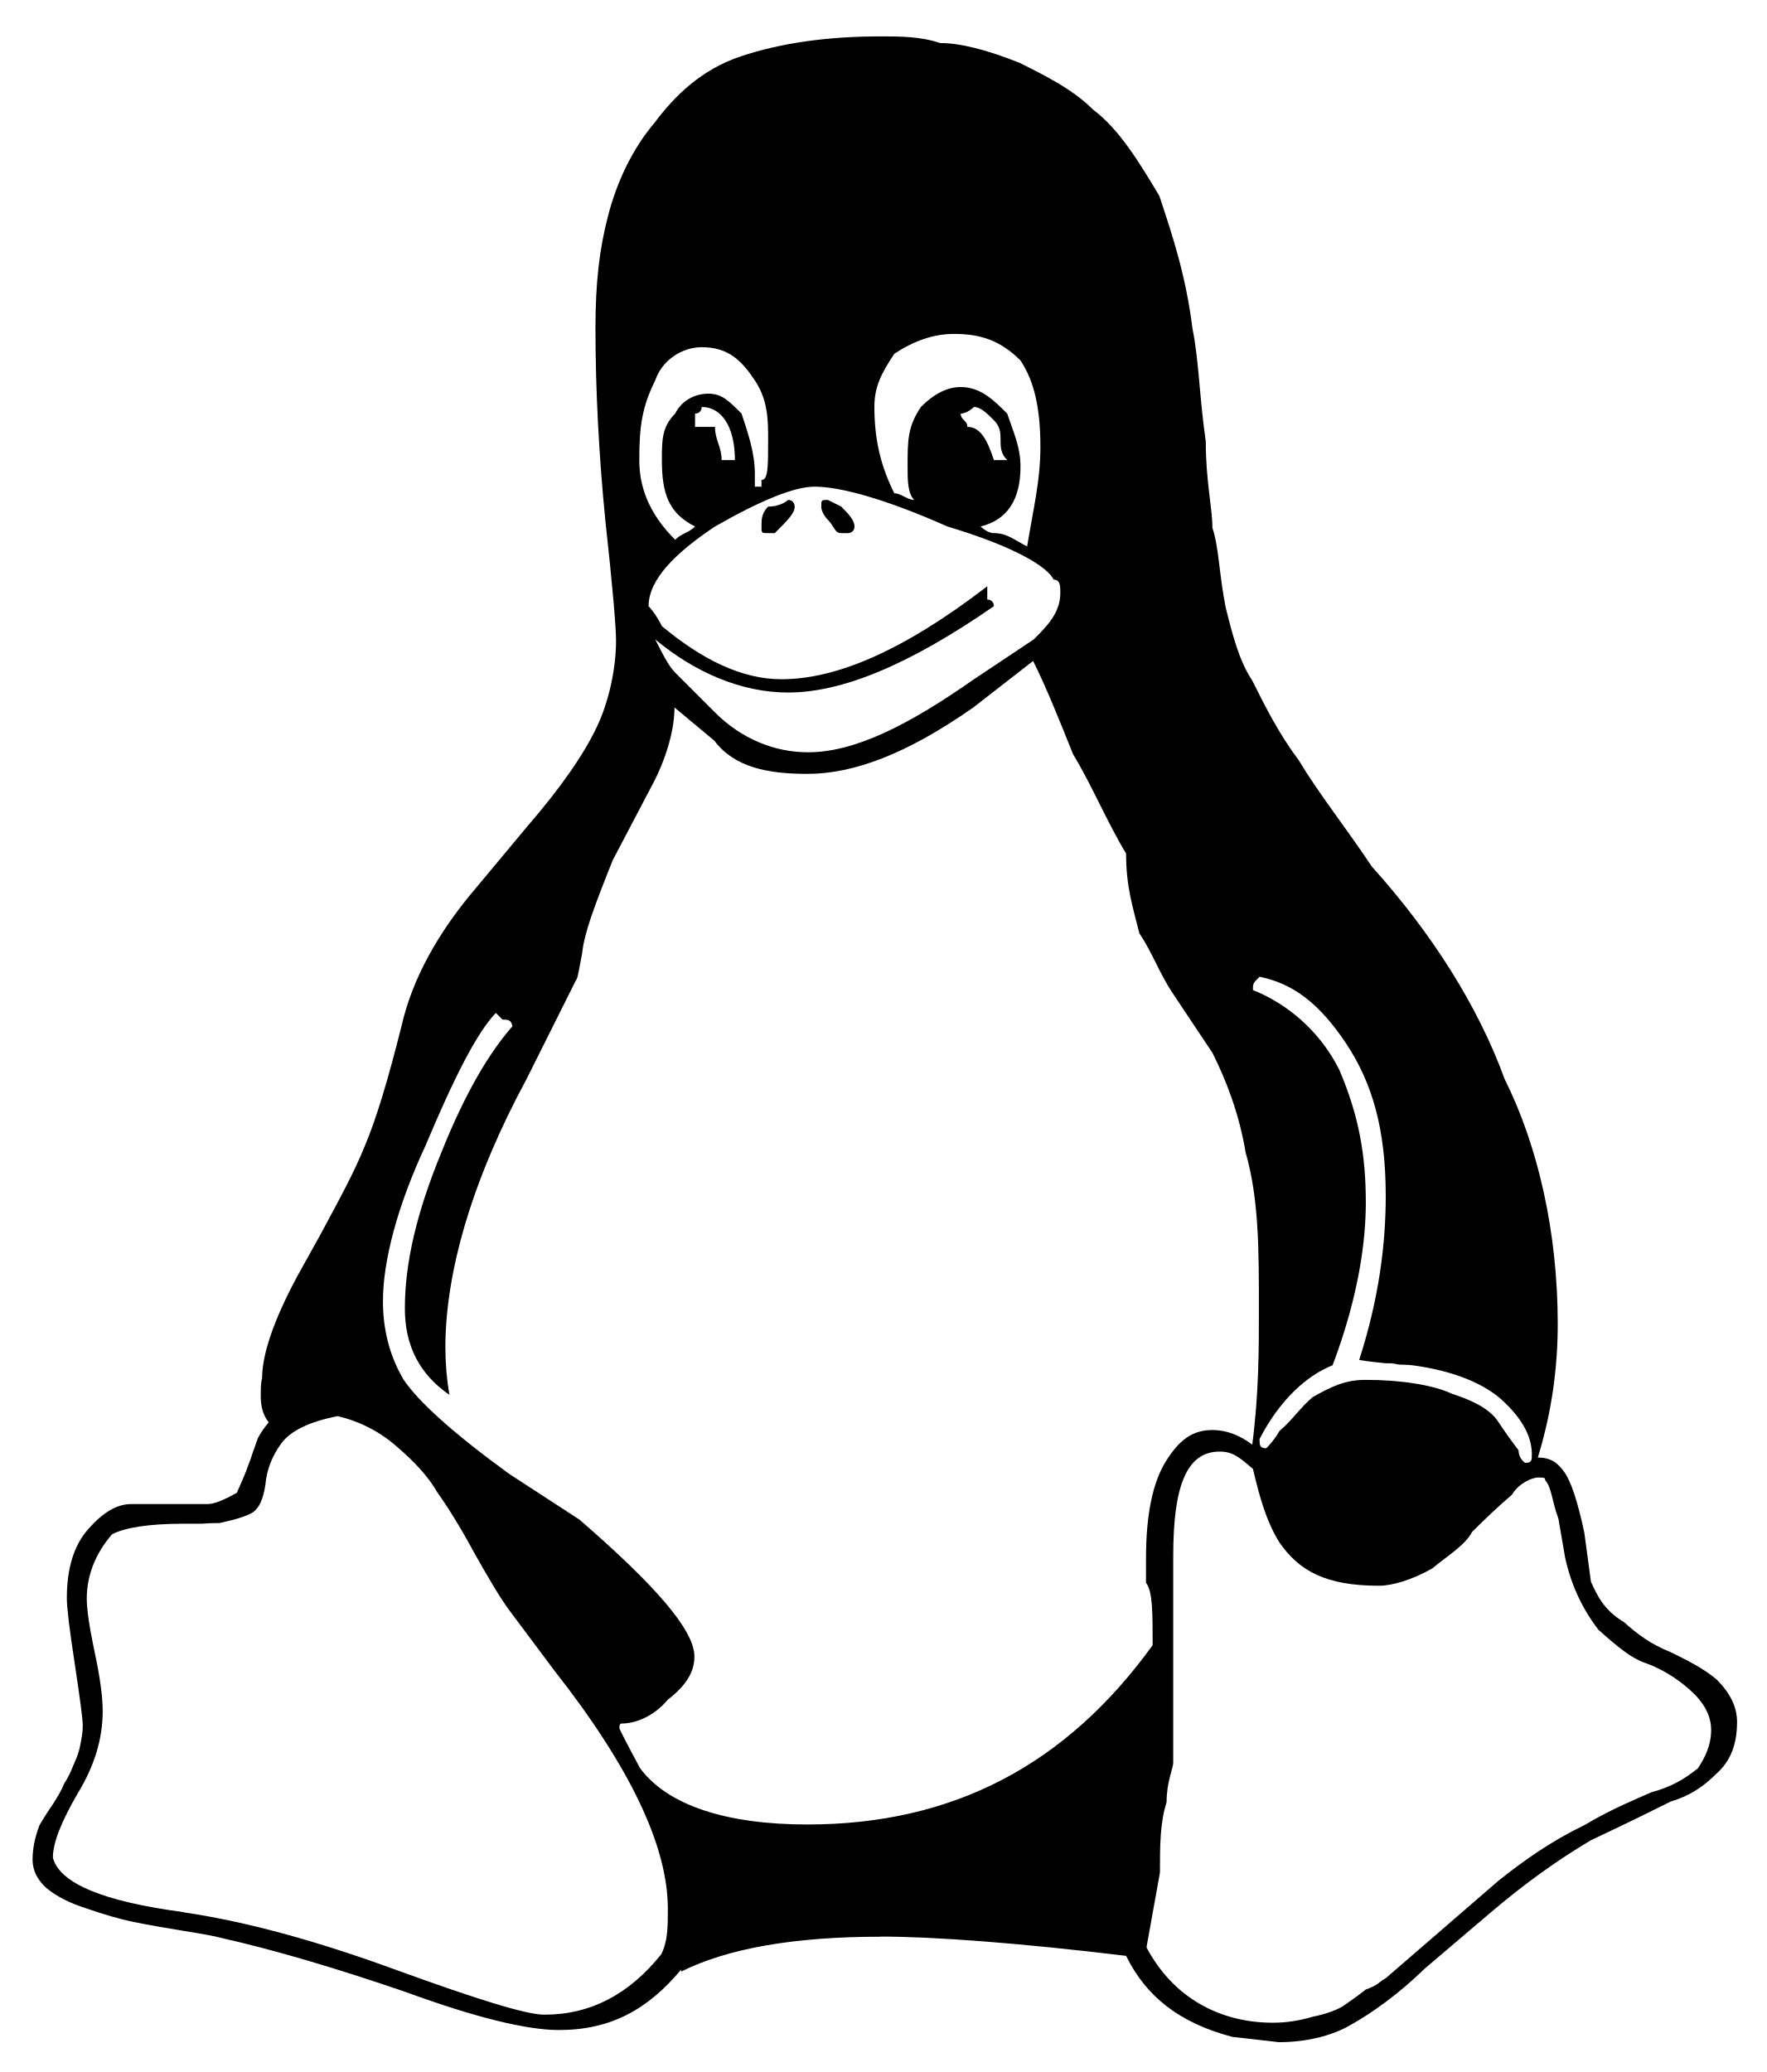
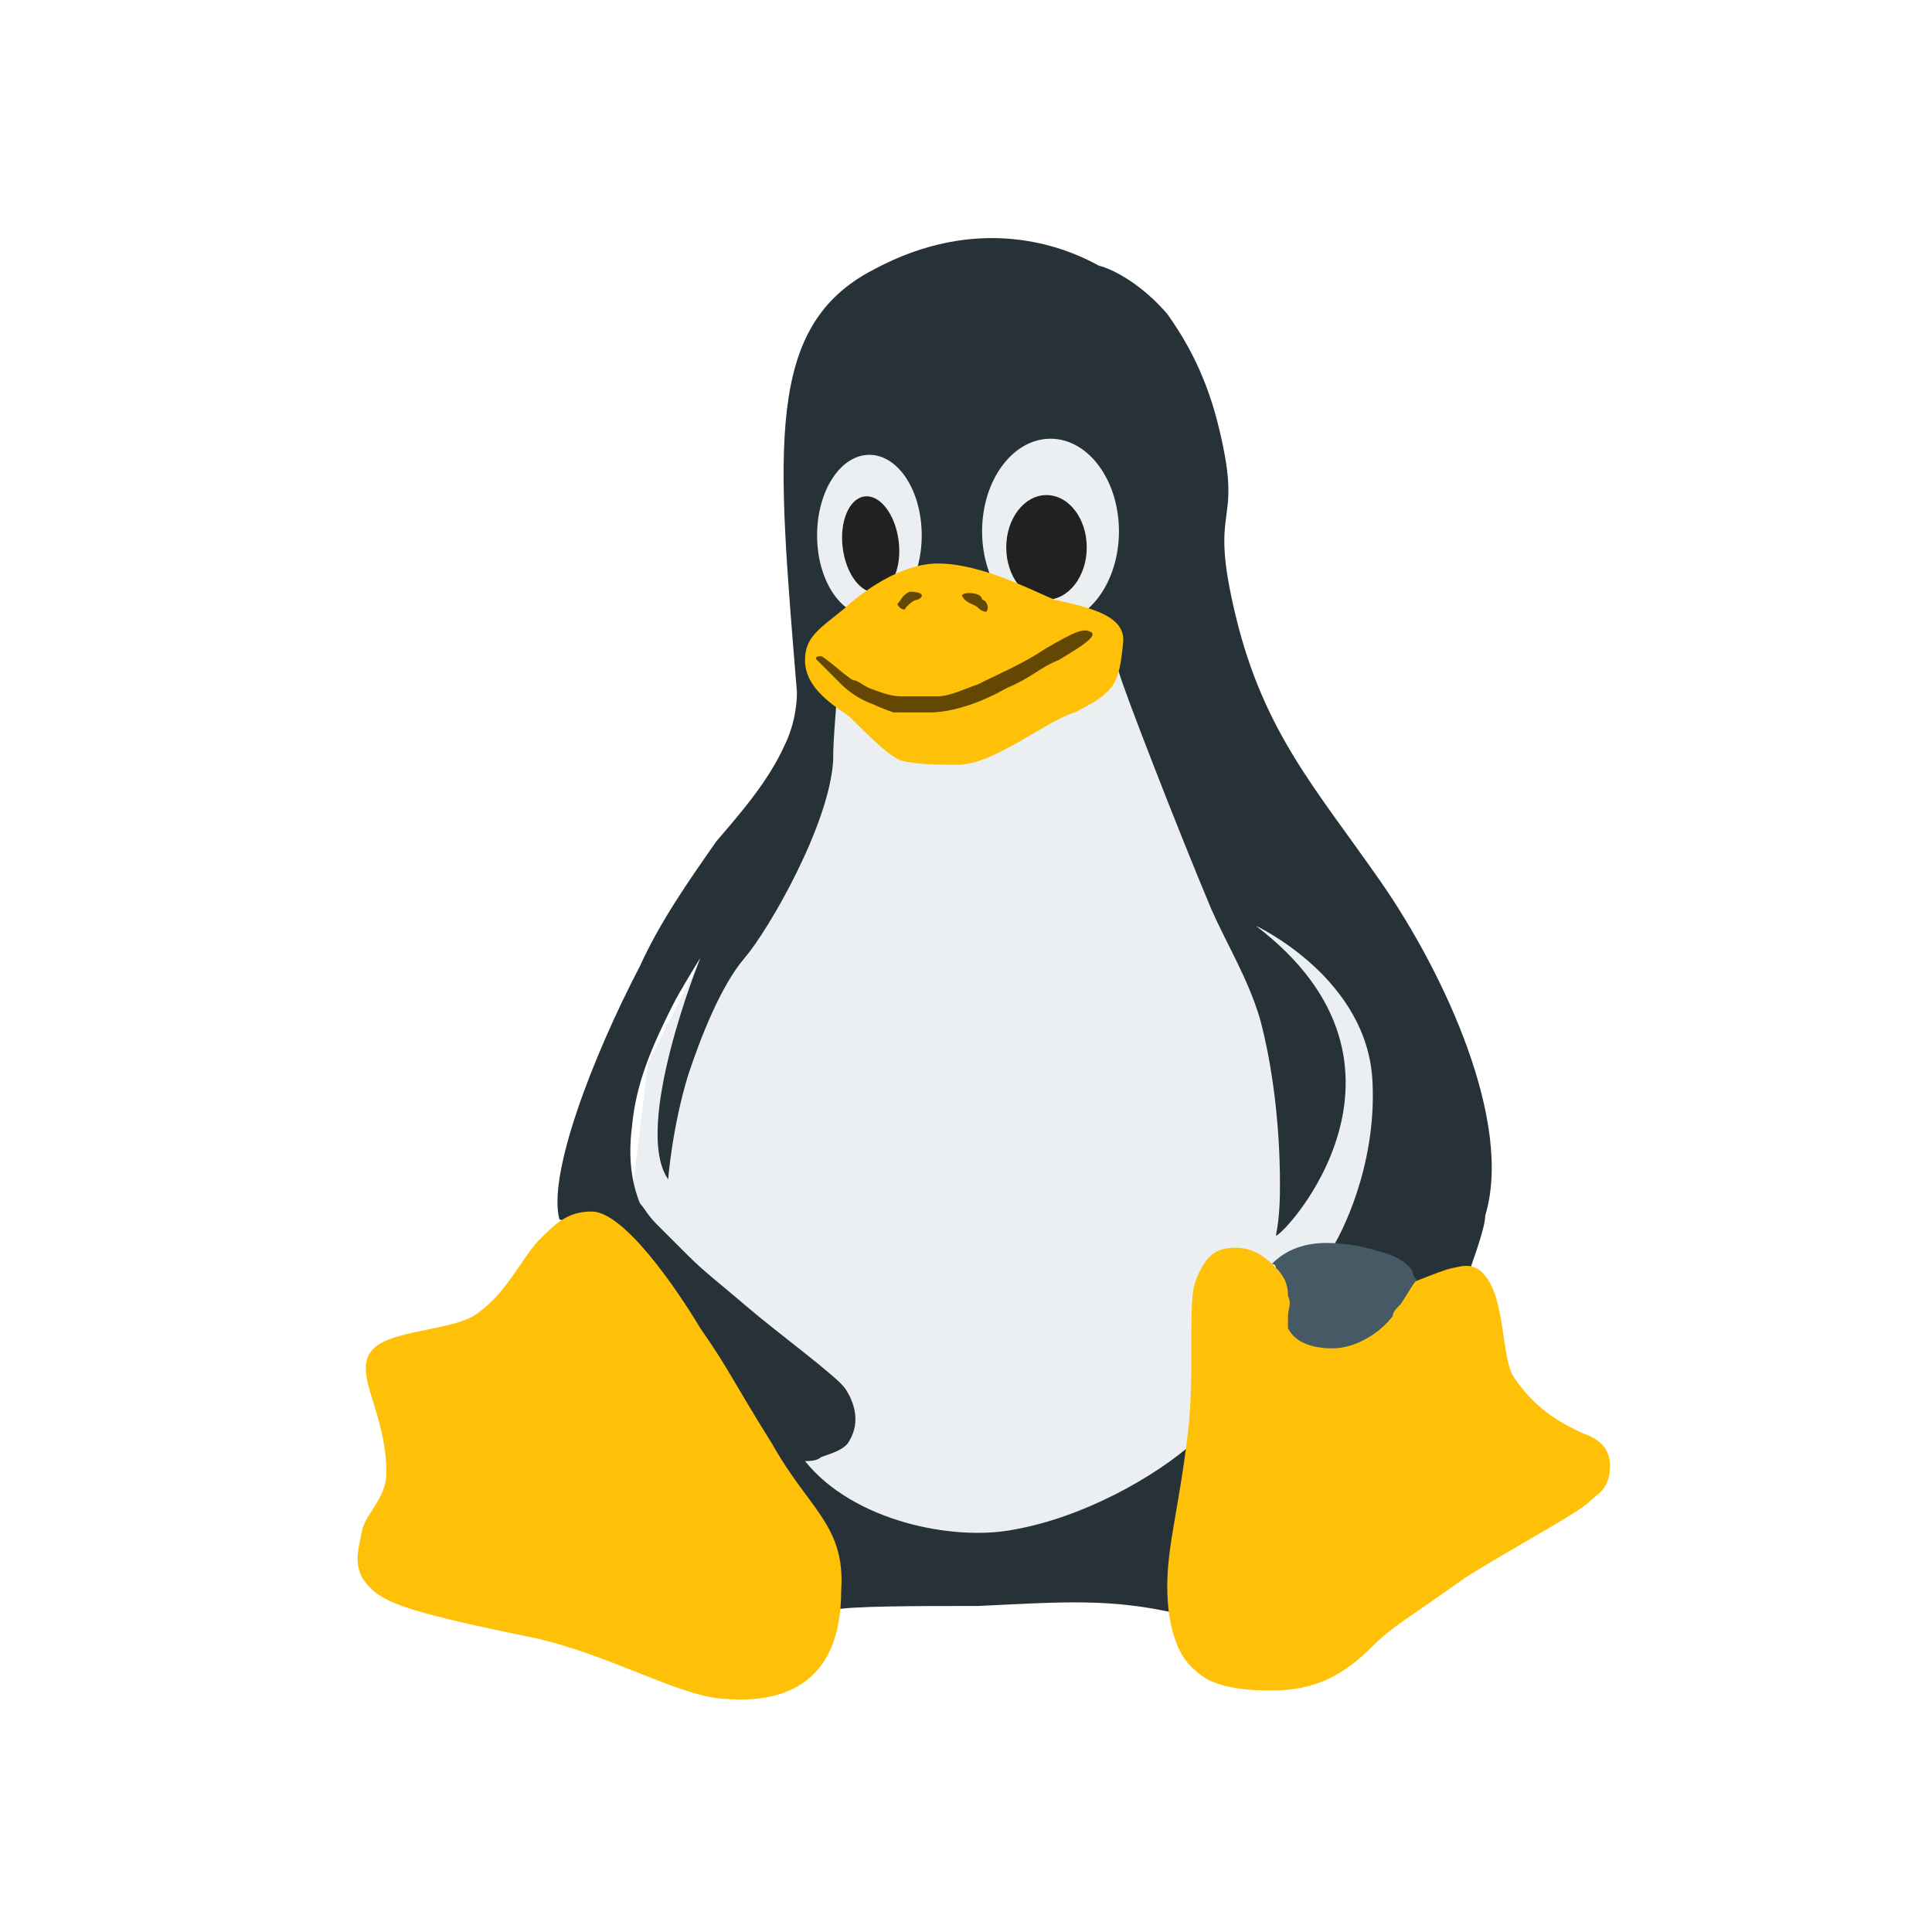
- <svg xmlns="http://www.w3.org/2000/svg" version="1.0" viewBox="0 0 266 312">
-   <path d="M128.664 79.279c0 1-1 1-1 1h-1c-1 0-1-1-2-2 0 0-1-1-1-2s0-1 1-1l2 1c1 1 2 2 2 3m-18-10c0-5-2-8-5-8 0 0 0 1-1 1v2h3c0 2 1 3 1 5h2m35-5c2 0 3 2 4 5h2c-1-1-1-2-1-3s0-2-1-3-2-2-3-2c0 0-1 1-2 1 0 1 1 1 1 2m-30 16c-1 0-1 0-1-1s0-2 1-3c2 0 3-1 3-1 1 0 1 1 1 1 0 1-1 2-3 4h-1m-11-1c-4-2-5-5-5-10 0-3 0-5 2-7 1-2 3-3 5-3s3 1 5 3c1 3 2 6 2 9v2h1v-1c1 0 1-2 1-6 0-3 0-6-2-9s-4-5-8-5c-3 0-6 2-7 5-2 4-2.4 7-2.4 12 0 4 1.4 8 5.4 12 1-1 2-1 3-2m125 141c1 0 1-.4 1-1.3 0-2.2-1-4.8-4-7.7-3-3-8-4.9-14-5.7-1-.1-2-.1-2-.1-1-.2-1-.2-2-.2-1-.1-3-.3-4-.5 3-9.3 4-17.5 4-24.7 0-10-2-17-6-23s-8-9-13-10c-1 1-1 1-1 2 5 2 10 6 13 12 3 7 4 13 4 20 0 5.6-1 13.9-5 24.5-4 1.6-8 5.3-11 11.1 0 .9 0 1.4 1 1.4 0 0 1-.9 2-2.6 2-1.7 3-3.4 5-5.1 3-1.7 5-2.6 8-2.6 5 0 10 .7 13 2.1 4 1.3 6 2.7 7 4.3 1 1.5 2 2.9 3 4.2 0 1.3 1 1.9 1 1.9m-92-145c-1-1-1-3-1-5 0-4 0-6 2-9 2-2 4-3 6-3 3 0 5 2 7 4 1 3 2 5 2 8 0 5-2 8-6 9 0 0 1 1 2 1 2 0 3 1 5 2 1-6 2-10 2-15 0-6-1-10-3-13-3-3-6-4-10-4-3 0-6 1-9 3-2 3-3 5-3 8 0 5 1 9 3 13 1 0 2 1 3 1m12 16c-13 9-23 13-31 13-7 0-14-3-20-8 1 2 2 4 3 5l6 6c4 4 9 6 14 6 7 0 15-4 25-11l9-6c2-2 4-4 4-7 0-1 0-2-1-2-1-2-6-5-16-8-9-4-16-6-20-6-3 0-8 2-15 6-6 4-10 8-10 12 0 0 1 1 2 3 6 5 12 8 18 8 8 0 18-4 31-14v2c1 0 1 1 1 1m23 202c4 7.52 11 11.3 19 11.3 2 0 4-.3 6-.9 2-.4 4-1.1 5-1.9 1-.7 2-1.4 3-2.2 2-.7 2-1.2 3-1.7l17-14.7c4-3.19 8-5.98 13-8.4 4-2.4 8-4 10-4.9 3-.8 5-2 7-3.6 1-1.5 2-3.4 2-5.8 0-2.9-2-5.1-4-6.7s-4-2.7-6-3.4-4-2.3-7-5c-2-2.6-4-6.2-5-10.9l-1-5.8c-1-2.7-1-4.7-2-5.8 0-.3 0-.4-1-.4s-3 .9-4 2.6c-2 1.7-4 3.6-6 5.6-1 2-4 3.8-6 5.5-3 1.7-6 2.6-8 2.6-8 0-12-2.2-15-6.5-2-3.2-3-6.9-4-11.1-2-1.7-3-2.6-5-2.6-5 0-7 5.2-7 15.7v31.1c0 .9-1 2.9-1 6-1 3.1-1 6.62-1 10.6l-2 11.1v.17m-145-5.29c9.3 1.36 20 4.27 32.1 8.71 12.1 4.4 19.5 6.7 22.2 6.7 7 0 12.8-3.1 17.6-9.09 1-1.94 1-4.22 1-6.84 0-9.45-5.7-21.4-17.1-35.9l-6.8-9.1c-1.4-1.9-3.1-4.8-5.3-8.7-2.1-3.9-4-6.9-5.5-9-1.3-2.3-3.4-4.6-6.1-6.9-2.6-2.3-5.6-3.8-8.9-4.6-4.2.8-7.1 2.2-8.5 4.1s-2.2 4-2.4 6.2c-.3 2.1-.9 3.5-1.9 4.2-1 .6-2.7 1.1-5 1.6-.5 0-1.4 0-2.7.1h-2.7c-5.3 0-8.9.6-10.8 1.6-2.5 2.9-3.8 6.2-3.8 9.7 0 1.6.4 4.3 1.2 8.1.8 3.7 1.2 6.7 1.2 8.8 0 4.1-1.2 8.2-3.7 12.3-2.5 4.3-3.8 7.5-3.8 9.78 1 3.88 7.6 6.61 19.7 8.21m33.3-90.9c0-6.9 1.8-14.5 5.5-23.5 3.6-9 7.2-15 10.7-19-.2-1-.7-1-1.5-1l-1-1c-2.9 3-6.4 10-10.6 20-4.2 9-6.4 17.3-6.4 23.4 0 4.5 1.1 8.4 3.1 11.8 2.2 3.3 7.5 8.1 15.9 14.2l10.6 6.9c11.3 9.8 17.3 16.6 17.3 20.6 0 2.1-1 4.2-4 6.5-2 2.4-4.7 3.6-7 3.6-.2 0-.3.2-.3.7 0 .1 1 2.1 3.1 6 4.2 5.7 13.2 8.5 25.2 8.5 22 0 39-9 52-27 0-5 0-8.1-1-9.4v-3.7c0-6.5 1-11.4 3-14.6s4-4.7 7-4.7c2 0 4 .7 6 2.2 1-7.7 1-14.4 1-20.4 0-9.1 0-16.6-2-23.6-1-6-3-11-5-15l-6-9c-2-3-3-6-5-9-1-4-2-7-2-12-3-5-5-10-8-15-2-5-4-10-6-14l-9 7c-10 7-18 10-25 10-6 0-11-1-14-5l-6-5c0 3-1 7-3 11l-6.3 12c-2.8 7-4.3 11-4.6 14-.4 2-.7 4-.9 4l-7.5 15c-8.1 15-12.2 28.9-12.2 40.4 0 2.3.2 4.7.6 7.1-4.5-3.1-6.7-7.4-6.7-13m71.6 94.6c-13 0-23 1.76-30 5.25v-.3c-5 6-10.6 9.1-18.4 9.1-4.9 0-12.6-1.9-23-5.7-10.5-3.6-19.8-6.36-27.9-8.18-.8-.23-2.6-.57-5.5-1.03-2.8-.45-5.4-.91-7.7-1.37-2.1-.45-4.5-1.13-7.1-2.05-2.5-.79-4.5-1.82-6-3.07-1.38-1.26-2.06-2.68-2.06-4.27 0-1.6.34-3.31 1.02-5.13.64-1.1 1.34-2.2 2.04-3.2.7-1.1 1.3-2.1 1.7-3.1.6-.9 1-1.8 1.4-2.8.4-.9.8-1.8 1-2.9.2-1 .4-2 .4-3s-.4-4-1.2-9.3c-.8-5.2-1.2-8.5-1.2-9.9 0-4.4 1-7.9 3.2-10.4s4.3-3.8 6.5-3.8h11.5c.9 0 2.3-.5 4.4-1.7.7-1.6 1.3-2.9 1.7-4.1.5-1.2.7-2.1.9-2.5.2-.6.4-1.2.6-1.7.4-.7.9-1.5 1.6-2.3-.8-1-1.2-2.3-1.2-3.9 0-1.1 0-2.1.2-2.7 0-3.6 1.7-8.7 5.3-15.4l3.5-6.3c2.9-5.4 5.1-9.4 6.7-13.4 1.7-4 3.5-10 5.5-18 1.6-7 5.4-14 11.4-21l7.5-9c5.2-6 8.6-11 10.5-15s2.9-9 2.9-13c0-2-.5-8-1.6-18-1-10-1.5-20-1.5-29 0-7 .6-12 1.9-17s3.6-10 7-14c3-4 7-8 13-10s13-3 21-3c3 0 6 0 9 1 3 0 7 1 12 3 4 2 8 4 11 7 4 3 7 8 10 13 2 6 4 12 5 20 1 5 1 10 2 17 0 6 1 10 1 13 1 3 1 7 2 12 1 4 2 8 4 11 2 4 4 8 7 12 3 5 7 10 11 16 9 10 16 21 20 32 5 10 8 23 8 36.9 0 6.9-1 13.6-3 20.1 2 0 3 .8 4 2.2s2 4.4 3 9.1l1 7.4c1 2.2 2 4.3 5 6.1 2 1.8 4 3.3 7 4.5 2 1 5 2.4 7 4.2 2 2 3 4.1 3 6.3 0 3.4-1 5.9-3 7.7-2 2-4 3.4-7 4.3-2 1-6 3-12 5.82-5 2.96-10 6.55-15 10.8l-10 8.51c-4 3.9-8 6.7-11 8.4-3 1.8-7 2.7-11 2.7l-7-.8c-8-2.1-13-6.1-16-12.2-16-1.94-29-2.9-37-2.9" />
+ <svg xmlns="http://www.w3.org/2000/svg" version="1.1" x="0px" y="0px" viewBox="0 2 48 48" enable-background="new 0 2 48 48" xml:space="preserve">
+   <polygon fill="#ECEFF1" points="20.1,18.2 20.2,20.5 18.6,23.5 16.1,28.4 15.6,32.5 17.4,38.3 21.5,40.6 27.7,40.6 33.5,36.2   36.1,29.3 30.1,22 28.4,17.9 " />
+   <path fill="#263238" d="M34.3,23.9c-1.6-2.3-2.9-3.7-3.6-6.6c-0.7-2.9,0.2-2.1-0.4-4.6c-0.3-1.3-0.8-2.2-1.3-2.9  c-0.6-0.7-1.3-1.1-1.7-1.2c-0.9-0.5-3-1.3-5.6,0.1c-2.7,1.4-2.4,4.4-1.9,10.5c0,0.4-0.1,0.9-0.3,1.3c-0.4,0.9-1.1,1.7-1.7,2.4  c-0.7,1-1.4,2-1.9,3.1c-1.2,2.3-2.3,5.2-2,6.3c0.5-0.1,6.8,9.5,6.8,9.7c0.4-0.1,2.1-0.1,3.6-0.1c2.1-0.1,3.3-0.2,5,0.2  c0-0.3-0.1-0.6-0.1-0.9c0-0.6,0.1-1.1,0.2-1.8c0.1-0.5,0.2-1,0.3-1.6c-1,0.9-2.8,1.9-4.5,2.2c-1.5,0.3-4-0.2-5.2-1.7  c0.1,0,0.3,0,0.4-0.1c0.3-0.1,0.6-0.2,0.7-0.4c0.3-0.5,0.1-1-0.1-1.3c-0.2-0.3-1.7-1.4-2.4-2c-0.7-0.6-1.1-0.9-1.5-1.3  c0,0-0.6-0.6-0.8-0.8c-0.2-0.2-0.3-0.4-0.4-0.5c-0.2-0.5-0.3-1.1-0.2-1.9c0.1-1.1,0.5-2,1-3c0.2-0.4,0.7-1.2,0.7-1.2  s-1.7,4.2-0.8,5.5c0,0,0.1-1.3,0.5-2.6c0.3-0.9,0.8-2.2,1.4-2.9s2.1-3.3,2.2-4.9c0-0.7,0.1-1.4,0.1-1.9c-0.4-0.4,6.6-1.4,7-0.3  c0.1,0.4,1.5,4,2.3,5.9c0.4,0.9,0.9,1.7,1.2,2.7c0.3,1.1,0.5,2.6,0.5,4.1c0,0.3,0,0.8-0.1,1.3c0.2,0,4.1-4.2-0.5-7.7  c0,0,2.8,1.3,2.9,3.9c0.1,2.1-0.8,3.8-1,4.1c0.1,0,2.1,0.9,2.2,0.9c0.4,0,1.2-0.3,1.2-0.3c0.1-0.3,0.4-1.1,0.4-1.4  C37.6,29.9,35.9,26.2,34.3,23.9z" />
+   <g>
+     <ellipse fill="#ECEFF1" cx="21.6" cy="15.3" rx="1.3" ry="2" />
+     <ellipse fill="#ECEFF1" cx="26.1" cy="15.2" rx="1.7" ry="2.3" />
+   </g>
+   <g>
+     <ellipse transform="matrix(-0.1254 -0.9921 0.9921 -0.1254 8.9754 38.9969)" fill="#212121" cx="21.7" cy="15.5" rx="1.2" ry="0.7" />
+     <ellipse fill="#212121" cx="26" cy="15.6" rx="1" ry="1.3" />
+   </g>
+   <g>
+     <path fill="#FFC107" d="M39.3,37.6c-0.4-0.2-1.1-0.5-1.7-1.4c-0.3-0.5-0.2-1.9-0.7-2.5c-0.3-0.4-0.7-0.2-0.8-0.2   c-0.9,0.2-3,1.6-4.4,0c-0.2-0.2-0.5-0.5-1-0.5c-0.5,0-0.7,0.2-0.9,0.6s-0.2,0.7-0.2,1.7c0,0.8,0,1.7-0.1,2.4   c-0.2,1.7-0.5,2.7-0.5,3.7c0,1.1,0.3,1.8,0.7,2.1c0.3,0.3,0.8,0.5,1.9,0.5c1.1,0,1.8-0.4,2.5-1.1c0.5-0.5,0.9-0.7,2.3-1.7   c1.1-0.7,2.8-1.6,3.1-1.9c0.2-0.2,0.5-0.3,0.5-0.9C40,37.9,39.6,37.7,39.3,37.6z" />
+     <path fill="#FFC107" d="M19.2,37.9c-1-1.6-1.1-1.9-1.8-2.9c-0.6-1-1.9-2.9-2.7-2.9c-0.6,0-0.9,0.3-1.3,0.7   c-0.4,0.4-0.8,1.3-1.5,1.8c-0.6,0.5-2.3,0.4-2.7,1c-0.4,0.6,0.4,1.5,0.4,3c0,0.6-0.5,1-0.6,1.4c-0.1,0.5-0.2,0.8,0,1.2   c0.4,0.6,0.9,0.8,4.3,1.5c1.8,0.4,3.5,1.4,4.6,1.5c1.1,0.1,3,0,3-2.7C21,39.9,20.1,39.5,19.2,37.9z" />
+     <path fill="#FFC107" d="M21.1,19.8C20.5,19.4,20,19,20,18.4c0-0.6,0.4-0.8,1-1.3c0.1-0.1,1.2-1.1,2.3-1.1s2.4,0.7,2.9,0.9   c0.9,0.2,1.8,0.4,1.7,1.1c-0.1,1-0.2,1.2-1.2,1.7c-0.7,0.2-2,1.3-2.9,1.3c-0.4,0-1,0-1.4-0.1C22.1,20.8,21.6,20.3,21.1,19.8z" />
+   </g>
+   <g>
+     <path fill="#634703" d="M20.9,19c0.2,0.2,0.5,0.4,0.8,0.5c0.2,0.1,0.5,0.2,0.5,0.2c0.4,0,0.7,0,0.9,0c0.5,0,1.2-0.2,1.9-0.6   c0.7-0.3,0.8-0.5,1.3-0.7c0.5-0.3,1-0.6,0.8-0.7c-0.2-0.1-0.4,0-1.1,0.4c-0.6,0.4-1.1,0.6-1.7,0.9c-0.3,0.1-0.7,0.3-1,0.3   c-0.3,0-0.6,0-0.9,0c-0.3,0-0.5-0.1-0.8-0.2c-0.2-0.1-0.3-0.2-0.4-0.2c-0.2-0.1-0.6-0.5-0.8-0.6c0,0-0.2,0-0.1,0.1   C20.6,18.7,20.7,18.8,20.9,19z" />
+     <path fill="#634703" d="M23.9,16.8c0.1,0.2,0.3,0.2,0.4,0.3c0.1,0.1,0.2,0.1,0.2,0.1c0.1-0.1,0-0.3-0.1-0.3   C24.4,16.7,23.9,16.7,23.9,16.8z" />
+     <path fill="#634703" d="M22.3,17c0,0.1,0.2,0.2,0.2,0.1c0.1-0.1,0.2-0.2,0.3-0.2c0.2-0.1,0.1-0.2-0.2-0.2   C22.4,16.8,22.4,16.9,22.3,17z" />
+   </g>
+   <path fill="#455A64" d="M32,34.7c0,0.1,0,0.2,0,0.3c0.2,0.4,0.7,0.5,1.1,0.5c0.6,0,1.2-0.4,1.5-0.8c0-0.1,0.1-0.2,0.2-0.3  c0.2-0.3,0.3-0.5,0.4-0.6c0,0-0.1-0.1-0.1-0.2c-0.1-0.2-0.4-0.4-0.8-0.5c-0.3-0.1-0.8-0.2-1-0.2c-0.9-0.1-1.4,0.2-1.7,0.5  c0,0,0.1,0,0.1,0.1c0.2,0.2,0.3,0.4,0.3,0.7C32.1,34.4,32,34.5,32,34.7z" />
</svg>
